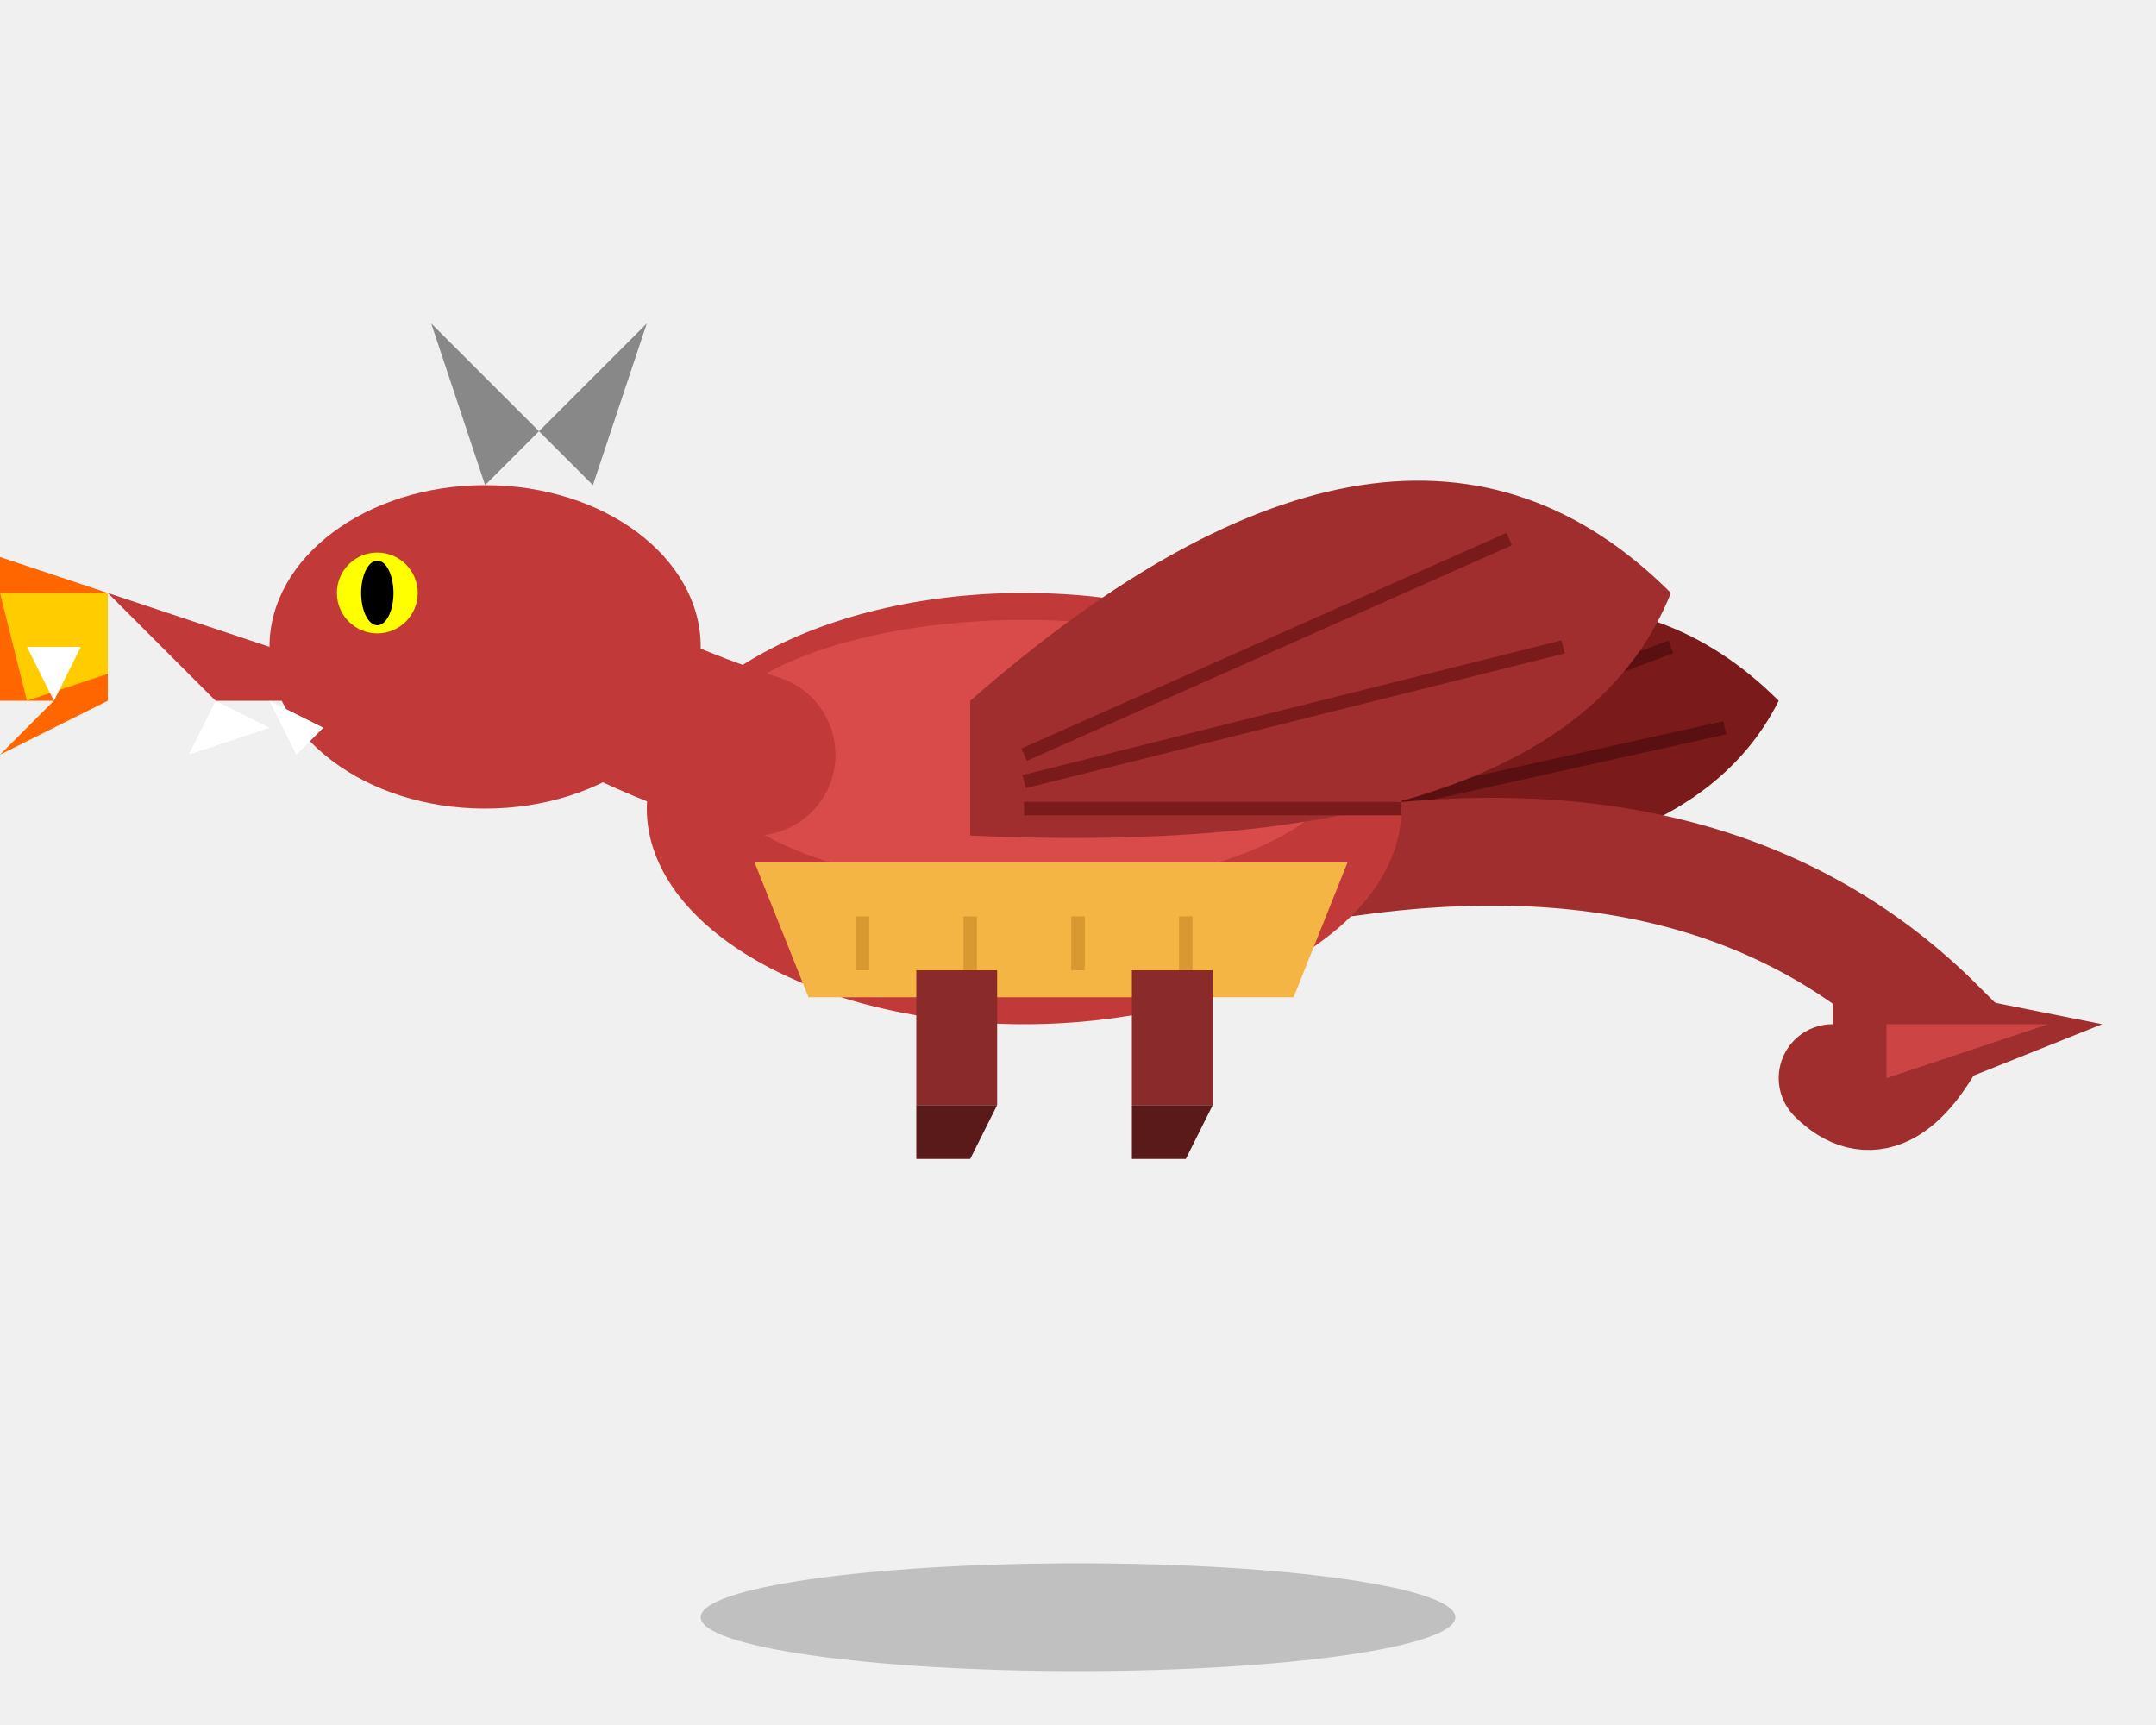
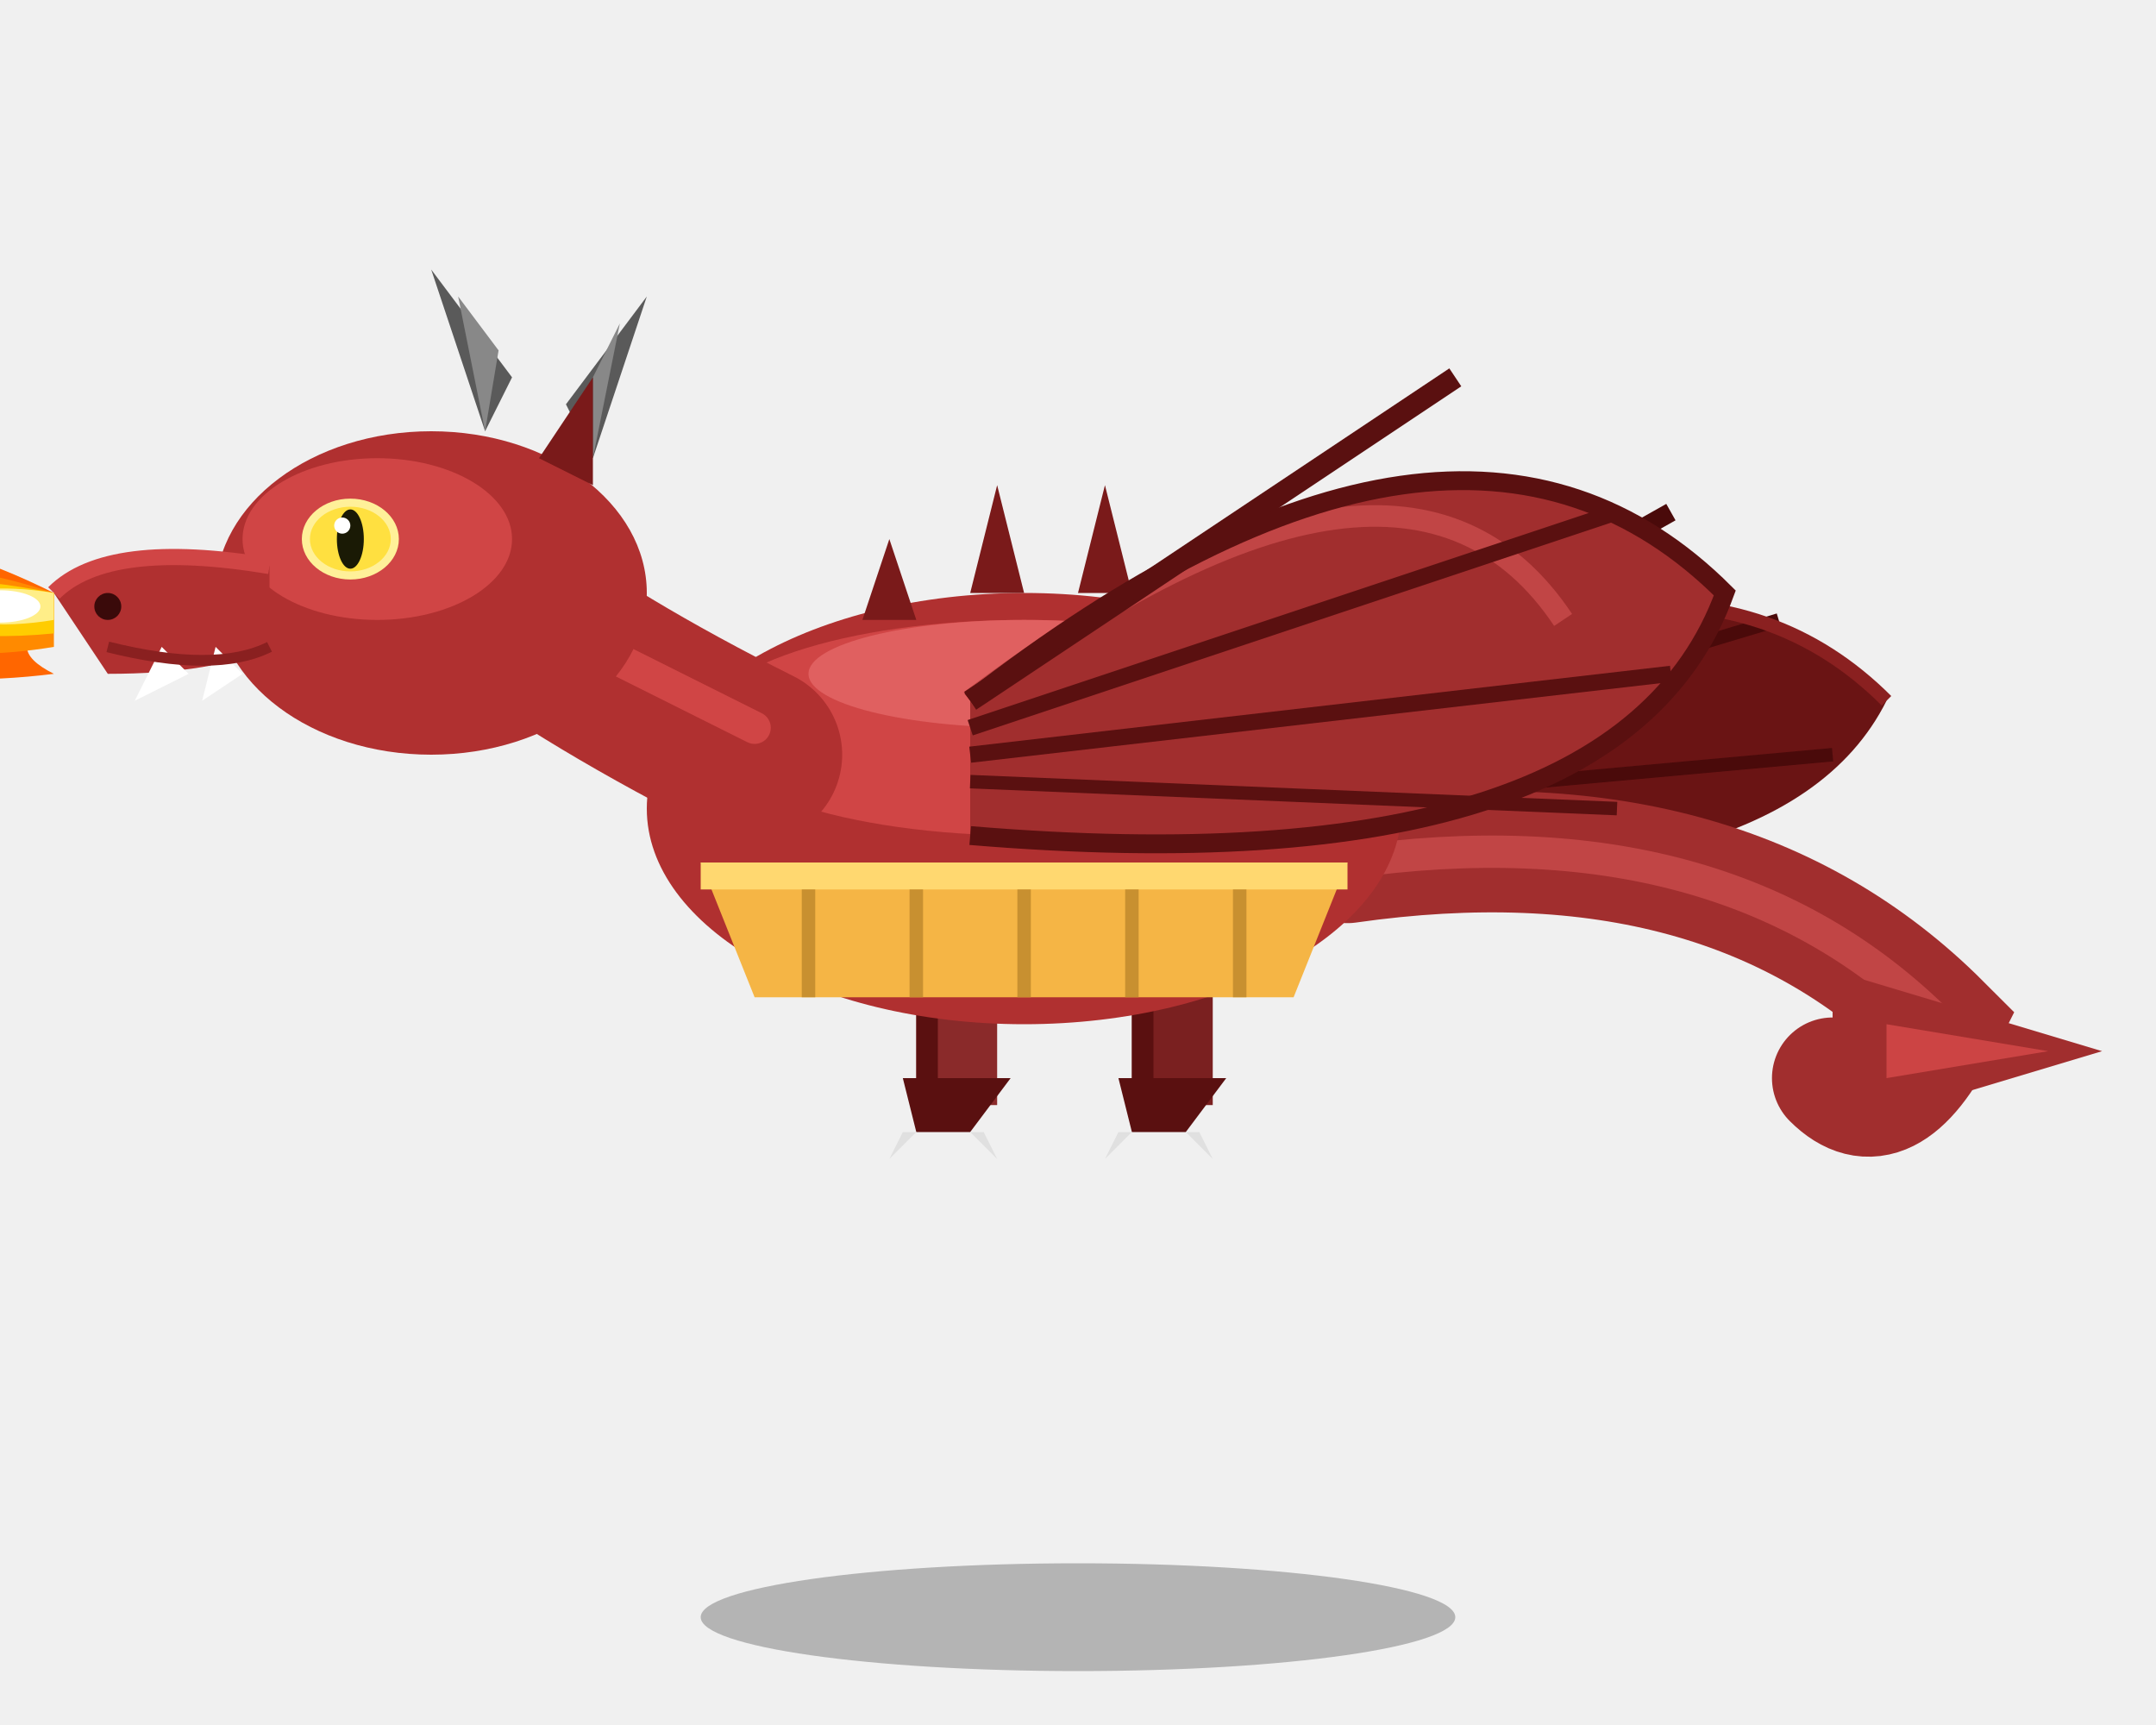
<svg xmlns="http://www.w3.org/2000/svg" viewBox="0 0 80 64">
-   <animateTransform attributeName="transform" type="translate" values="0,0; 0,-3; 0,0; 0,2; 0,0" dur="0.7s" repeatCount="indefinite" />
-   <ellipse cx="40" cy="60" rx="14" ry="2" fill="rgba(0,0,0,0.2)">
-     <animate attributeName="rx" values="14;9;14;16;14" dur="0.7s" repeatCount="indefinite" />
-     <animate attributeName="opacity" values="0.2;0.1;0.2;0.3;0.2" dur="0.7s" repeatCount="indefinite" />
+   <ellipse cx="40" cy="60" rx="14" ry="2" fill="#000000" opacity="0.25">
+     <animate attributeName="rx" values="14;13;14;15;16;15.5;14.5;13.5;12.5;13;14;15;15.5;14.5" dur="0.7s" repeatCount="indefinite" />
+     <animate attributeName="opacity" values="0.25;0.22;0.24;0.28;0.32;0.30;0.27;0.24;0.20;0.22;0.25;0.28;0.30;0.27" dur="0.7s" repeatCount="indefinite" />
  </ellipse>
-   <g transform="translate(44,28)">
-     <animateTransform attributeName="transform" type="rotate" values="-60 0 0; 40 0 0; -60 0 0" dur="0.7s" repeatCount="indefinite" additive="sum" />
-     <path d="M 0,0 Q 14,-10 22,-2 Q 18,6 0,4 Z" fill="#7a1a1a" />
-     <line x1="2" y1="2" x2="18" y2="-4" stroke="#5a1010" stroke-width="0.5" />
-     <line x1="2" y1="3" x2="20" y2="-1" stroke="#5a1010" stroke-width="0.5" />
+   <g>
+     <animateTransform attributeName="transform" type="translate" values="0,0; 0,1.5; 0,1; 0,-0.5; 0,-2; 0,-2.8; 0,-3; 0,-2.5; 0,-1.5; 0,0; 0,1; 0,1.5; 0,1; 0,0.5" dur="0.7s" repeatCount="indefinite" />
+     <g transform="translate(46, 28)">
+       <animateTransform attributeName="transform" type="rotate" values="-80; -85; -75; -35; 15; 45; 50; 45; 25; -15; -45; -70; -80; -82" dur="0.7s" repeatCount="indefinite" additive="sum" />
+       <path d="M 0,0 Q 16,-10 24,-2 Q 20,6 0,4 Z" fill="#6a1414" />
+       <path d="M 0,0 L 16,-9" stroke="#4a0a0a" stroke-width="0.7" />
+       <path d="M 0,1 L 20,-5" stroke="#4a0a0a" stroke-width="0.5" />
+       <path d="M 0,2 L 22,0" stroke="#4a0a0a" stroke-width="0.5" />
+       <path d="M 0,0 Q 16,-10 24,-2" fill="none" stroke="#8a2020" stroke-width="0.5" />
+     </g>
+     <g transform="translate(50,32)">
+       <animateTransform attributeName="transform" type="rotate" values="0; 0; -1; -3; -5; -6; -5; -3; 0; 2; 4; 5; 4; 2" dur="0.7s" repeatCount="indefinite" additive="sum" />
+       <path d="M 0,0 Q 14,-2 22,6 Q 20,10 18,8" stroke="#a12e2e" stroke-width="4.5" fill="none" stroke-linecap="round" />
+       <path d="M 0,0 Q 14,-2 22,6" stroke="#c14545" stroke-width="1.2" fill="none" stroke-linecap="round" />
+       <polygon points="18,4 28,7 18,10" fill="#a12e2e" />
+       <polygon points="20,6 26,7 20,8" fill="#cc4444" />
+     </g>
+     <g>
+       <animateTransform attributeName="transform" type="translate" values="0,0; 0,0; 0,0.2; 0,0.4; 0,0.5; 0,0.4; 0,0.2; 0,0; 0,-0.2; 0,-0.3; 0,-0.4; 0,-0.3; 0,-0.2; 0,0" dur="0.7s" repeatCount="indefinite" additive="sum" />
+       <rect x="42" y="36" width="3" height="5" fill="#7a2020" />
+       <rect x="42" y="36" width="0.8" height="5" fill="#5a1010" />
+       <polygon points="41.5,40 45.5,40 44,42 42,42" fill="#5a1010" />
+       <rect x="34" y="36" width="3" height="5" fill="#8a2a2a" />
+       <rect x="34" y="36" width="0.8" height="5" fill="#5a1010" />
+       <polygon points="33.5,40 37.5,40 36,42 34,42" fill="#5a1010" />
+       <polygon points="42,42 41,43 41.5,42" fill="#e0e0e0" />
+       <polygon points="44,42 45,43 44.5,42" fill="#e0e0e0" />
+       <polygon points="34,42 33,43 33.5,42" fill="#e0e0e0" />
+       <polygon points="36,42 37,43 36.5,42" fill="#e0e0e0" />
+     </g>
+     <g>
+       <ellipse cx="38" cy="30" rx="14" ry="8" fill="#b03030" />
+       <ellipse cx="38" cy="27" rx="12" ry="4" fill="#d04545" />
+       <ellipse cx="38" cy="25" rx="8" ry="2" fill="#e06060" />
+       <path d="M 26,32 L 50,32 L 48,37 L 28,37 Z" fill="#f5b545" />
+       <path d="M 26,32 L 50,32 L 50,33 L 26,33 Z" fill="#ffd870" />
+       <line x1="30" y1="33" x2="30" y2="37" stroke="#c89030" stroke-width="0.5" />
+       <line x1="34" y1="33" x2="34" y2="37" stroke="#c89030" stroke-width="0.5" />
+       <line x1="38" y1="33" x2="38" y2="37" stroke="#c89030" stroke-width="0.5" />
+       <line x1="42" y1="33" x2="42" y2="37" stroke="#c89030" stroke-width="0.5" />
+       <line x1="46" y1="33" x2="46" y2="37" stroke="#c89030" stroke-width="0.5" />
+       <polygon points="32,23 33,20 34,23" fill="#7a1a1a" />
+       <polygon points="36,22 37,18 38,22" fill="#7a1a1a" />
+       <polygon points="40,22 41,18 42,22" fill="#7a1a1a" />
+       <polygon points="44,23 45,20 46,23" fill="#7a1a1a" />
+     </g>
+     <g>
+       <path d="M 28,28 Q 22,25 18,22" stroke="#b03030" stroke-width="6.5" fill="none" stroke-linecap="round" />
+       <path d="M 28,27 Q 22,24 18,22" stroke="#d04545" stroke-width="1.2" fill="none" stroke-linecap="round" />
+       <ellipse cx="16" cy="22" rx="8" ry="6" fill="#b03030" />
+       <ellipse cx="14" cy="20" rx="5" ry="3" fill="#d04545" />
+       <path d="M 10,21 Q 4,20 2,22 L 4,25 Q 8,25 10,24 Z" fill="#b03030" />
+       <path d="M 10,21 Q 4,20 2,22" fill="none" stroke="#d04545" stroke-width="0.6" />
+       <polygon points="18,16 16,10 19,14" fill="#5a5a5a" />
+       <polygon points="18,16 17,11 18.5,13" fill="#888888" />
+       <polygon points="22,17 24,11 21,15" fill="#5a5a5a" />
+       <polygon points="22,17 23,12 22,14" fill="#888888" />
+       <polygon points="20,17 22,14 22,18" fill="#7a1a1a" />
+       <ellipse cx="13" cy="20" rx="1.8" ry="1.5" fill="#fff099" />
+       <ellipse cx="13" cy="20" rx="1.5" ry="1.2" fill="#ffe040" />
+       <ellipse cx="13" cy="20" rx="0.5" ry="1.1" fill="#1a1a05" />
+       <circle cx="12.7" cy="19.5" r="0.3" fill="#ffffff" />
+       <circle cx="4" cy="22.5" r="0.5" fill="#3a0a0a" />
+       <polygon points="6,24 5,26 7,25" fill="#ffffff" />
+       <polygon points="8,24 7.5,26 9,25" fill="#ffffff" />
+       <path d="M 4,24 Q 8,25 10,24" fill="none" stroke="#8a2020" stroke-width="0.4" />
+     </g>
+     <g transform="translate(36, 26)">
+       <animateTransform attributeName="transform" type="rotate" values="-85; -90; -80; -40; 10; 45; 55; 50; 30; -10; -50; -75; -85; -88" dur="0.7s" repeatCount="indefinite" additive="sum" />
+       <path d="M 0,0 Q 18,-14 28,-4 Q 24,7 0,5 Z" fill="#a12e2e" />
+       <path d="M 0,0 Q 16,-12 22,-3" fill="none" stroke="#c14545" stroke-width="0.8" />
+       <path d="M 0,0 L 18,-12" stroke="#5a1010" stroke-width="0.8" />
+       <path d="M 0,1 L 24,-7" stroke="#5a1010" stroke-width="0.6" />
+       <path d="M 0,2 L 26,-1" stroke="#5a1010" stroke-width="0.6" />
+       <path d="M 0,3 L 24,4" stroke="#5a1010" stroke-width="0.5" />
+       <path d="M 0,0 Q 18,-14 28,-4 Q 24,7 0,5" fill="none" stroke="#5a1010" stroke-width="0.7" />
+     </g>
  </g>
-   <path d="M 50,32 Q 64,30 72,38 Q 70,42 68,40" stroke="#a12e2e" stroke-width="4" fill="none" stroke-linecap="round" />
-   <polygon points="68,36 78,38 68,42" fill="#a12e2e" />
-   <polygon points="70,38 76,38 70,40" fill="#cc4444" />
-   <ellipse cx="38" cy="30" rx="14" ry="8" fill="#c13939" />
-   <ellipse cx="38" cy="28" rx="12" ry="5" fill="#d94a4a" />
-   <path d="M 28,32 L 50,32 L 48,37 L 30,37 Z" fill="#f5b545" />
-   <line x1="32" y1="34" x2="32" y2="36" stroke="#d89a30" stroke-width="0.5" />
-   <line x1="36" y1="34" x2="36" y2="36" stroke="#d89a30" stroke-width="0.5" />
-   <line x1="40" y1="34" x2="40" y2="36" stroke="#d89a30" stroke-width="0.5" />
-   <line x1="44" y1="34" x2="44" y2="36" stroke="#d89a30" stroke-width="0.5" />
-   <path d="M 28,28 Q 22,26 20,24" stroke="#c13939" stroke-width="6" fill="none" stroke-linecap="round" />
-   <ellipse cx="18" cy="24" rx="8" ry="6" fill="#c13939" />
-   <polygon points="10,24 4,22 8,26 12,26" fill="#c13939" />
-   <polygon points="18,18 16,12 20,16" fill="#888888" />
-   <polygon points="22,18 24,12 20,16" fill="#888888" />
-   <circle cx="14" cy="22" r="1.5" fill="#ffff00" />
-   <ellipse cx="14" cy="22" rx="0.6" ry="1.2" fill="#000" />
-   <polygon points="8,26 7,28 10,27" fill="#ffffff" />
-   <polygon points="10,26 11,28 12,27" fill="#ffffff" />
  <g>
-     <animate attributeName="opacity" values="1;0.7;1;0.5;1" dur="0.4s" repeatCount="indefinite" />
-     <polygon points="4,22 -2,20 0,24 -4,26 2,26 0,28 4,26" fill="#ff6600" />
-     <polygon points="4,22 0,22 1,26 4,25" fill="#ffcc00" />
-     <polygon points="3,24 1,24 2,26" fill="#ffffff" />
-   </g>
-   <rect x="34" y="36" width="3" height="5" fill="#8a2a2a" />
-   <rect x="42" y="36" width="3" height="5" fill="#8a2a2a" />
-   <polygon points="34,41 37,41 36,43 34,43" fill="#5a1a1a" />
-   <polygon points="42,41 45,41 44,43 42,43" fill="#5a1a1a" />
-   <g transform="translate(36,26)">
-     <animateTransform attributeName="transform" type="rotate" values="-70 0 0; 50 0 0; -70 0 0" dur="0.7s" repeatCount="indefinite" additive="sum" />
-     <path d="M 0,0 Q 16,-14 26,-4 Q 22,6 0,5 Z" fill="#a12e2e" />
-     <line x1="2" y1="2" x2="20" y2="-6" stroke="#7a1a1a" stroke-width="0.5" />
-     <line x1="2" y1="3" x2="22" y2="-2" stroke="#7a1a1a" stroke-width="0.5" />
-     <line x1="2" y1="4" x2="16" y2="4" stroke="#7a1a1a" stroke-width="0.5" />
+     <animate attributeName="opacity" values="1;0.95;1;0.9;1;0.85;1" dur="0.25s" repeatCount="indefinite" />
+     <g>
+       <animateTransform attributeName="transform" type="scale" values="1,1; 1.05,0.95; 0.95,1.05; 1.1,0.9; 1,1; 0.95,1.05; 1,1" dur="0.25s" repeatCount="indefinite" additive="sum" />
+       <path d="M 2,22 Q -6,18 -10,22 Q -6,26 2,25 Q 0,24 2,23 Z" fill="#ff6600" />
+       <path d="M 2,22 Q -4,20 -8,22 Q -4,25 2,24" fill="#ff8a00" />
+     </g>
+     <g>
+       <animateTransform attributeName="transform" type="scale" values="1,1; 1.1,0.9; 0.9,1.1; 1.05,0.95; 1,1; 0.9,1.1; 1,1" dur="0.25s" repeatCount="indefinite" additive="sum" />
+       <path d="M 2,22 Q -3,21 -6,22 Q -3,24 2,23.5" fill="#ffcc00" />
+       <path d="M 2,22 Q -1,21.5 -3,22.5 Q -1,23.5 2,23" fill="#ffee88" />
+     </g>
+     <ellipse cx="0" cy="22.5" rx="1.5" ry="0.6" fill="#ffffff" />
+     <circle cx="-12" cy="20" r="0.5" fill="#ffaa00">
+       <animate attributeName="cx" values="-8;-15;-22;-8" dur="0.4s" repeatCount="indefinite" />
+       <animate attributeName="opacity" values="1;0.5;0;1" dur="0.4s" repeatCount="indefinite" />
+     </circle>
+     <circle cx="-10" cy="24" r="0.4" fill="#ff8800">
+       <animate attributeName="cx" values="-6;-12;-18;-6" dur="0.35s" repeatCount="indefinite" />
+       <animate attributeName="opacity" values="0.8;0.4;0;0.8" dur="0.35s" repeatCount="indefinite" />
+     </circle>
  </g>
</svg>
